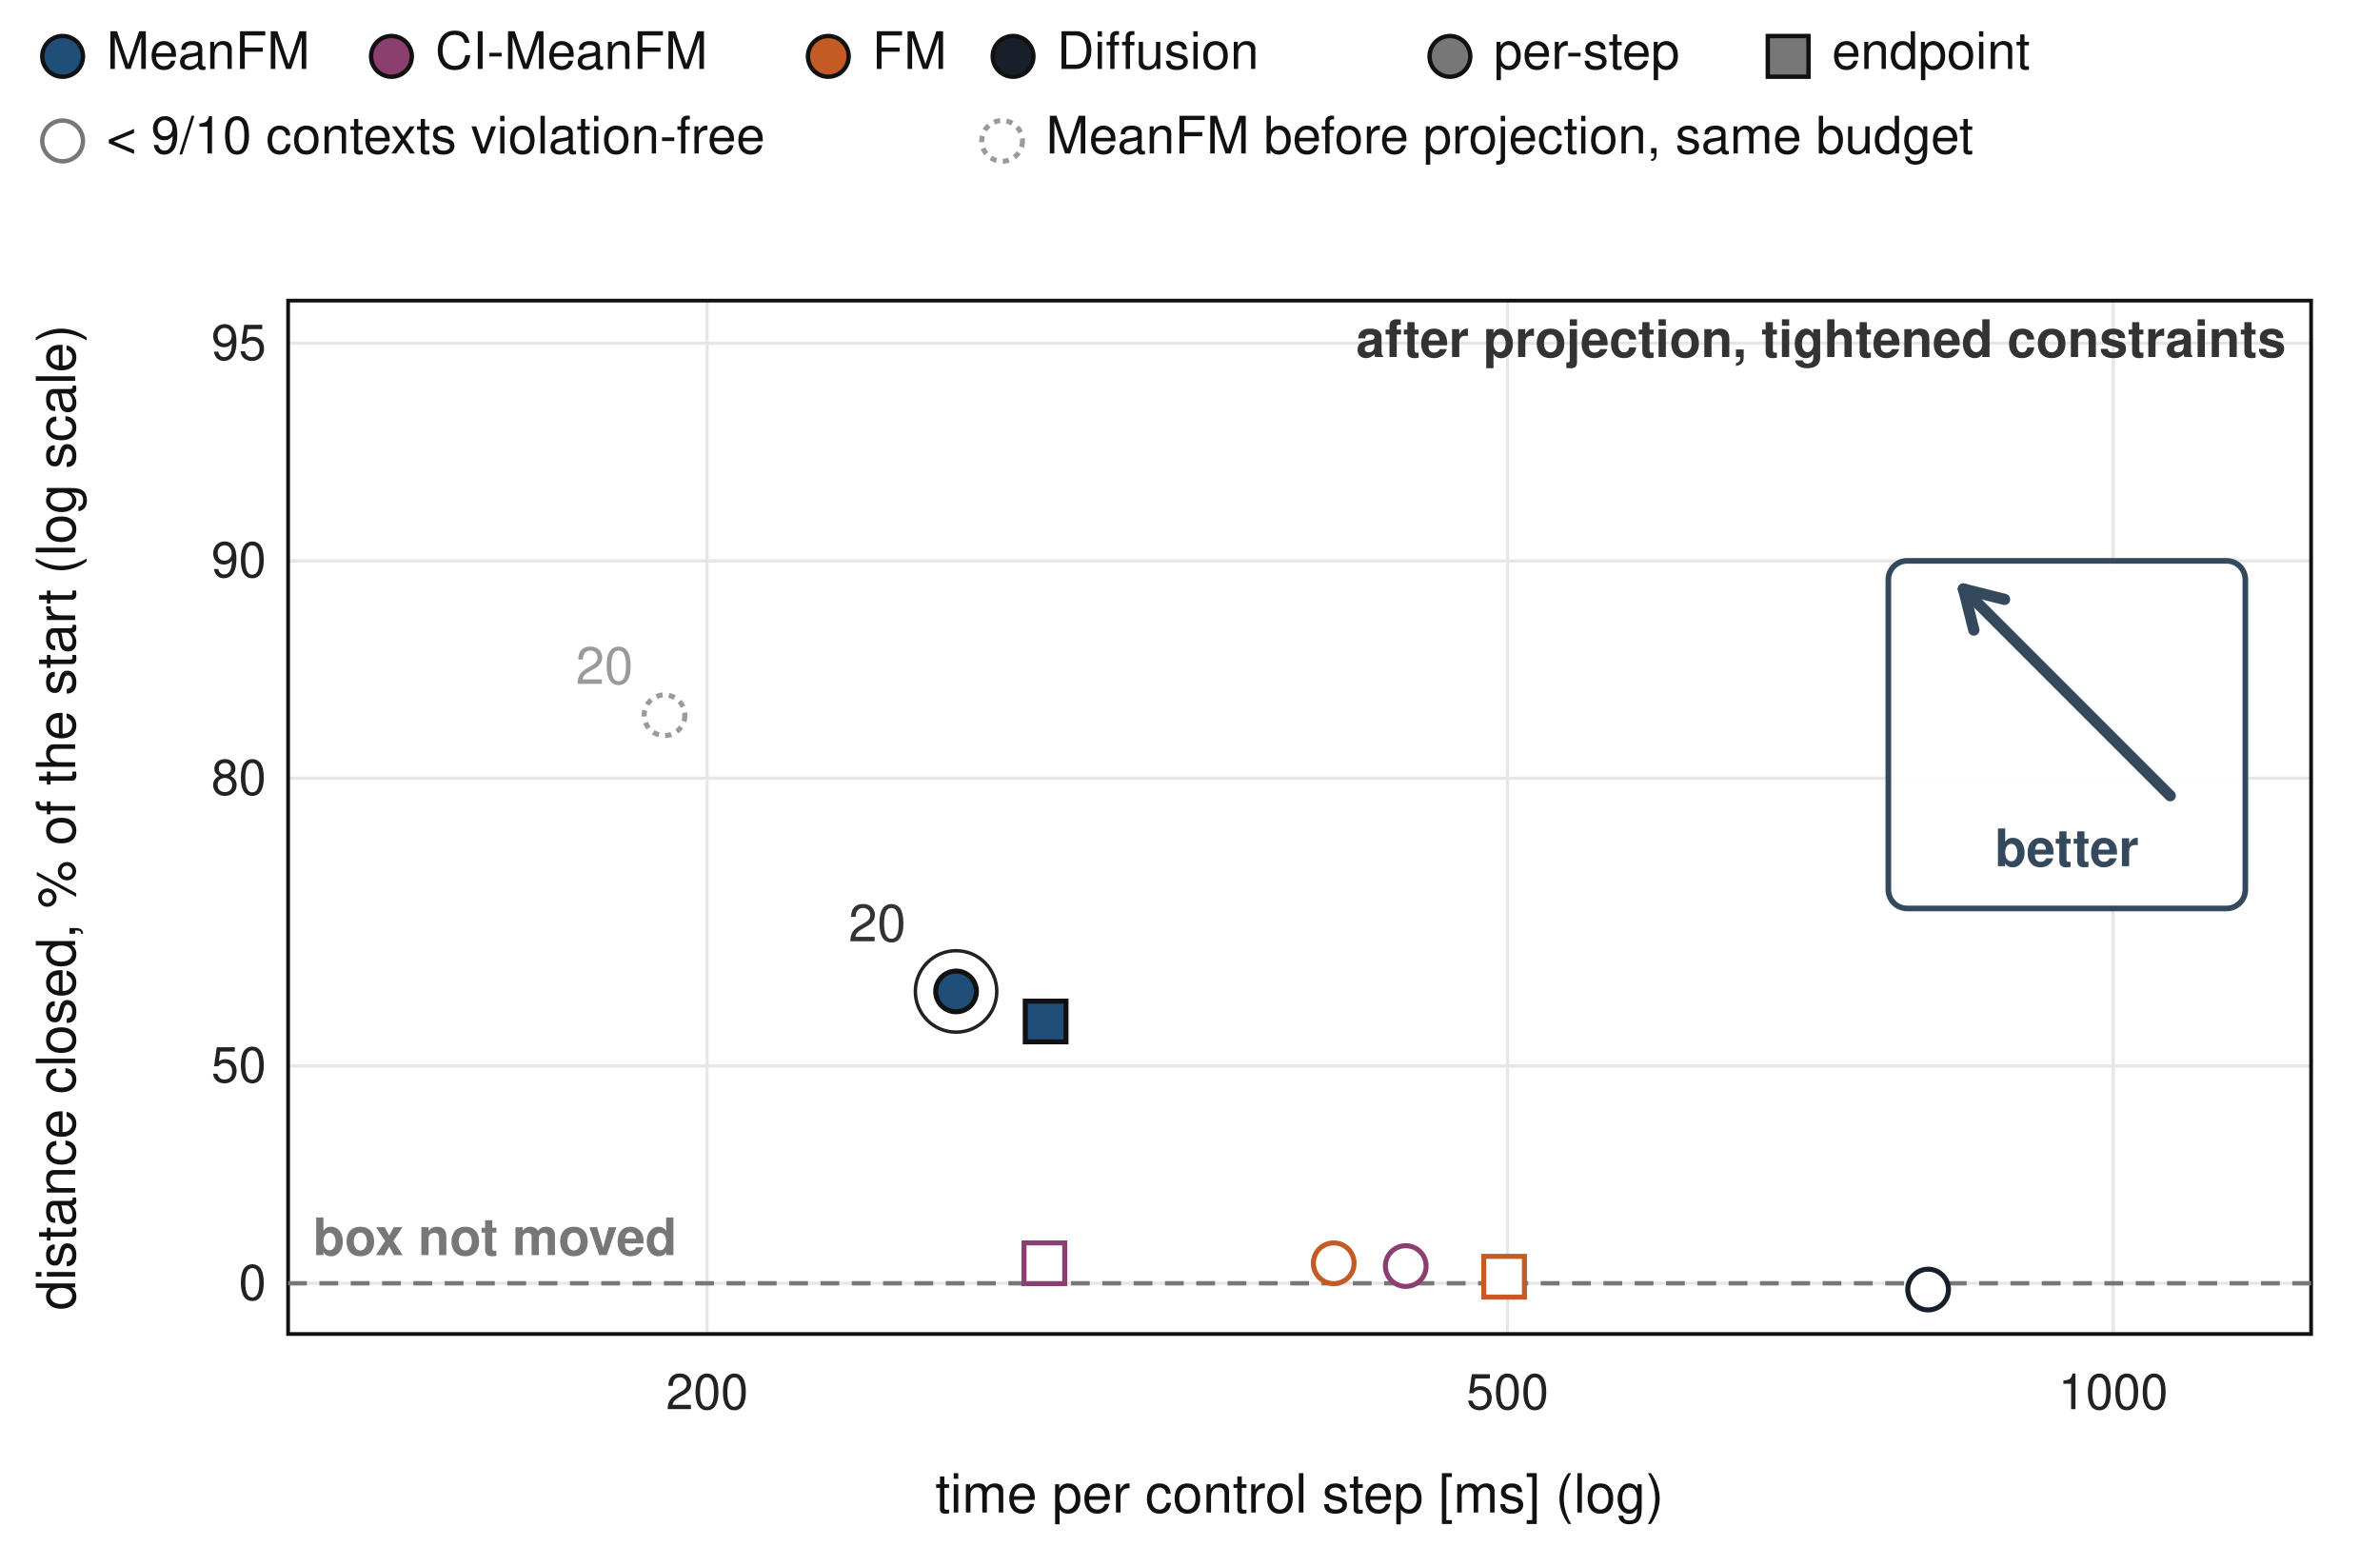
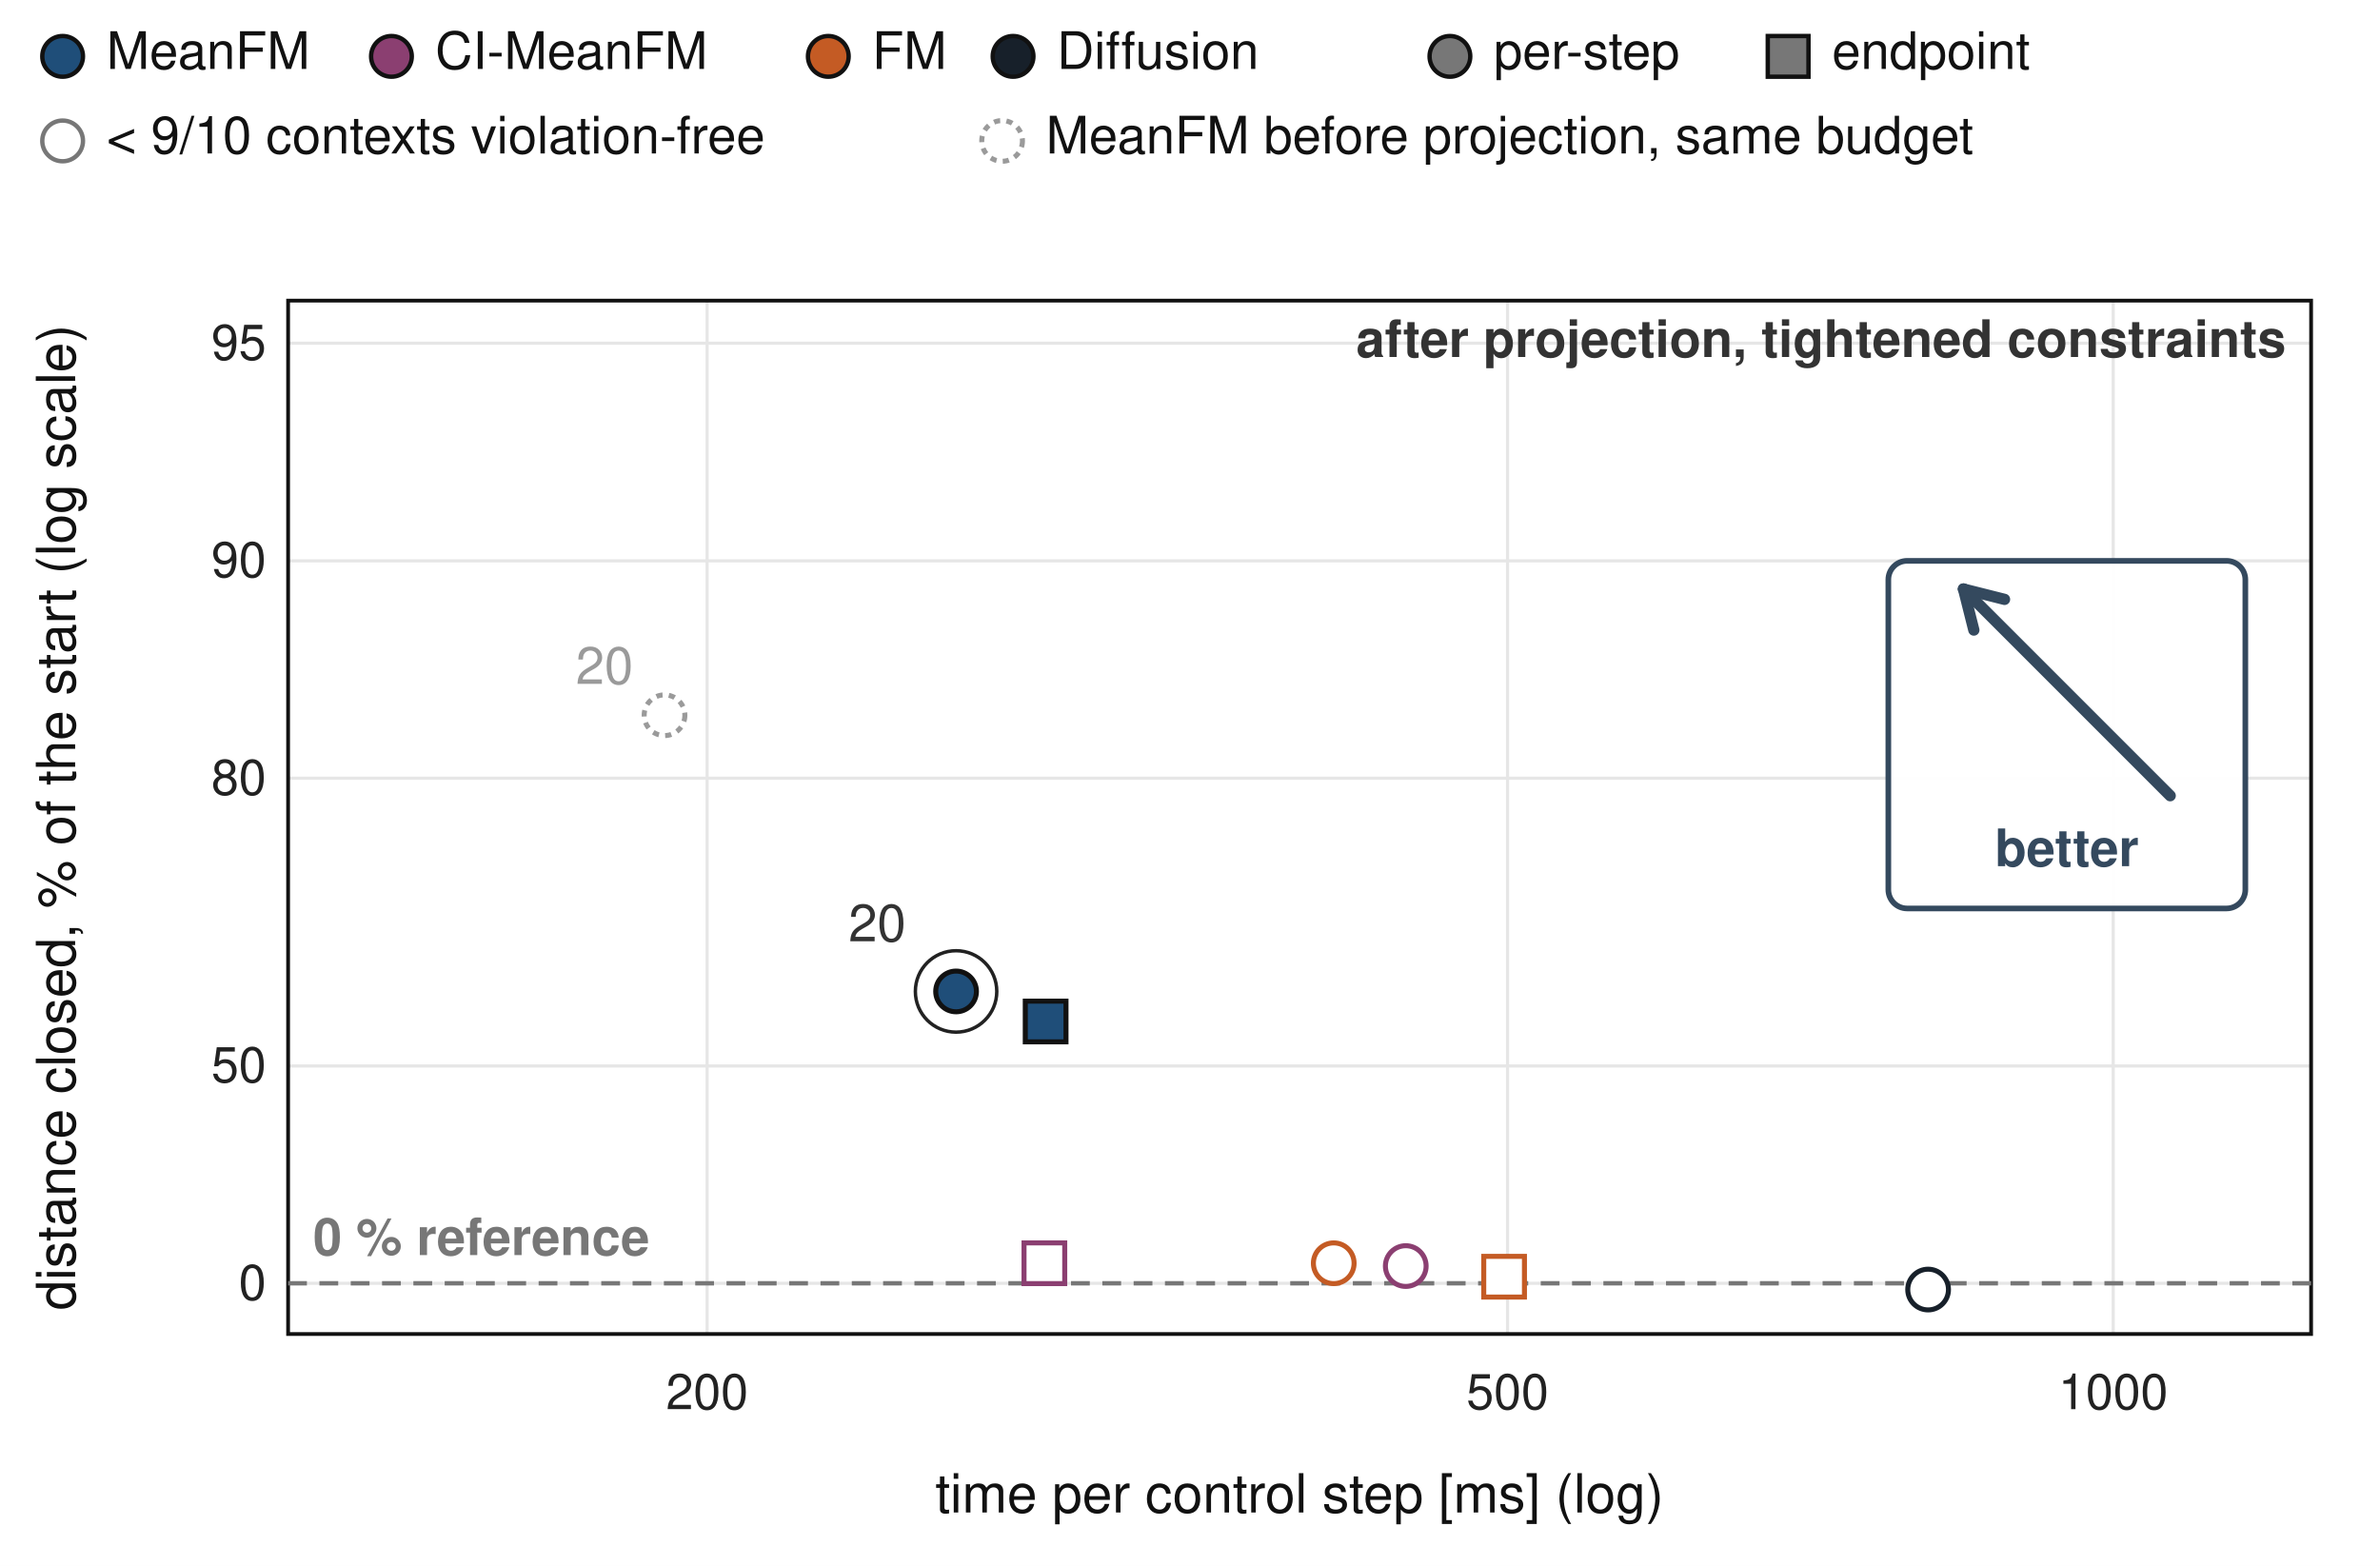
<svg xmlns="http://www.w3.org/2000/svg" width="760" height="500" viewBox="0 0 760 500">
  <rect x="0" y="0" width="760" height="500" fill="#ffffff" />
  <g transform="translate(0,0)">
    <rect x="0" y="0" width="760" height="62" fill="#ffffff" />
    <circle cx="20.0" cy="18.0" r="6.5" fill="#1F4E79" stroke="#111" stroke-width="1.4" />
    <text x="34.0" y="22.0" font-size="16.5" fill="#111" text-anchor="start" font-family="Helvetica,Arial,sans-serif">MeanFM</text>
    <circle cx="125.0" cy="18.0" r="6.5" fill="#8B3F71" stroke="#111" stroke-width="1.4" />
    <text x="139.0" y="22.0" font-size="16.5" fill="#111" text-anchor="start" font-family="Helvetica,Arial,sans-serif">CI-MeanFM</text>
    <circle cx="264.5" cy="18.0" r="6.5" fill="#C45B24" stroke="#111" stroke-width="1.4" />
    <text x="278.5" y="22.0" font-size="16.5" fill="#111" text-anchor="start" font-family="Helvetica,Arial,sans-serif">FM</text>
    <circle cx="323.5" cy="18.0" r="6.5" fill="#17202a" stroke="#111" stroke-width="1.4" />
    <text x="337.5" y="22.0" font-size="16.5" fill="#111" text-anchor="start" font-family="Helvetica,Arial,sans-serif">Diffusion</text>
    <circle cx="463.0" cy="18.0" r="6.5" fill="#777" stroke="#111" stroke-width="1.4" />
    <text x="477.0" y="22.0" font-size="16.5" fill="#111" text-anchor="start" font-family="Helvetica,Arial,sans-serif">per-step</text>
    <rect x="564.5" y="11.5" width="13.0" height="13.0" fill="#777" stroke="#111" stroke-width="1.4" />
    <text x="585.0" y="22.0" font-size="16.5" fill="#111" text-anchor="start" font-family="Helvetica,Arial,sans-serif">endpoint</text>
    <circle cx="20.0" cy="45.0" r="6.5" fill="#ffffff" stroke="#777" stroke-width="1.4" />
    <text x="34.0" y="49.0" font-size="16.5" fill="#111" text-anchor="start" font-family="Helvetica,Arial,sans-serif">&lt; 9/10 contexts violation-free</text>
    <circle cx="320" cy="45" r="6.5" fill="none" stroke="#9a9a9a" stroke-width="1.6" stroke-dasharray="2,2" />
    <text x="334.0" y="49.0" font-size="16.5" fill="#111" text-anchor="start" font-family="Helvetica,Arial,sans-serif">MeanFM before projection, same budget</text>
  </g>
  <g transform="translate(0,70)">
    <rect x="0" y="0" width="760" height="430" fill="#ffffff" />
    <line x1="225.8" y1="26" x2="225.8" y2="356" stroke="#e6e6e6" stroke-width="1" />
    <text x="225.8" y="380.0" font-size="15.75" fill="#222" text-anchor="middle" font-family="Helvetica,Arial,sans-serif">200</text>
    <line x1="481.4" y1="26" x2="481.4" y2="356" stroke="#e6e6e6" stroke-width="1" />
    <text x="481.4" y="380.0" font-size="15.75" fill="#222" text-anchor="middle" font-family="Helvetica,Arial,sans-serif">500</text>
    <line x1="674.8" y1="26" x2="674.8" y2="356" stroke="#e6e6e6" stroke-width="1" />
    <text x="674.8" y="380.0" font-size="15.75" fill="#222" text-anchor="middle" font-family="Helvetica,Arial,sans-serif">1000</text>
    <line x1="92" y1="339.8" x2="738" y2="339.8" stroke="#e6e6e6" stroke-width="1" />
    <text x="85" y="345.1" font-size="15.75" fill="#222" text-anchor="end" font-family="Helvetica,Arial,sans-serif">0</text>
    <line x1="92" y1="270.4" x2="738" y2="270.4" stroke="#e6e6e6" stroke-width="1" />
    <text x="85" y="275.6" font-size="15.75" fill="#222" text-anchor="end" font-family="Helvetica,Arial,sans-serif">50</text>
    <line x1="92" y1="178.5" x2="738" y2="178.5" stroke="#e6e6e6" stroke-width="1" />
    <text x="85" y="183.8" font-size="15.75" fill="#222" text-anchor="end" font-family="Helvetica,Arial,sans-serif">80</text>
    <line x1="92" y1="109.1" x2="738" y2="109.1" stroke="#e6e6e6" stroke-width="1" />
    <text x="85" y="114.3" font-size="15.75" fill="#222" text-anchor="end" font-family="Helvetica,Arial,sans-serif">90</text>
    <line x1="92" y1="39.6" x2="738" y2="39.6" stroke="#e6e6e6" stroke-width="1" />
    <text x="85" y="44.9" font-size="15.75" fill="#222" text-anchor="end" font-family="Helvetica,Arial,sans-serif">95</text>
    <rect x="92" y="26" width="646" height="330" fill="none" stroke="#111" stroke-width="1.2" />
    <text x="415.0" y="413.0" font-size="17.25" fill="#111" text-anchor="middle" font-family="Helvetica,Arial,sans-serif">time per control step [ms] (log)</text>
    <text x="24.0" y="191.0" font-size="17.25" fill="#111" text-anchor="middle" font-family="Helvetica,Arial,sans-serif" transform="rotate(-90 24.0 191.0)">distance closed, % of the start (log scale)</text>
    <text x="92" y="30.0" font-size="19.5" font-weight="bold" fill="#111" font-family="Helvetica,Arial,sans-serif" />
    <text x="730.0" y="44.0" font-size="16.5" fill="#333" text-anchor="end" font-family="Helvetica,Arial,sans-serif" font-weight="bold">after projection, tightened constraints</text>
    <line x1="92" y1="339.8" x2="738" y2="339.8" stroke="#777" stroke-width="1.4" stroke-dasharray="6,4" />
    <circle cx="212.2" cy="158.4" r="6.5" fill="none" stroke="#9a9a9a" stroke-width="1.6" stroke-dasharray="2,2" />
    <text x="202.2" y="148.4" font-size="16.5" fill="#9a9a9a" text-anchor="end" font-family="Helvetica,Arial,sans-serif">20</text>
-     <text x="100.0" y="330.8" font-size="16.5" fill="#777" text-anchor="start" font-family="Helvetica,Arial,sans-serif" font-weight="bold">box not moved</text>
+     <text x="100.0" y="330.8" font-size="16.5" fill="#777" text-anchor="start" font-family="Helvetica,Arial,sans-serif" font-weight="bold">0 % reference</text>
    <rect x="603.0" y="109.1" width="114.0" height="111.0" rx="6.0" fill="#ffffff" fill-opacity="0.94" stroke="#34495e" stroke-width="1.8" />
    <line x1="693.0" y1="184.1" x2="627.0" y2="118.1" stroke="#34495e" stroke-width="3.6" stroke-linecap="round" />
    <line x1="627.0" y1="118.1" x2="640.1" y2="121.4" stroke="#34495e" stroke-width="3.6" stroke-linecap="round" />
    <line x1="627.0" y1="118.1" x2="630.3" y2="131.2" stroke="#34495e" stroke-width="3.6" stroke-linecap="round" />
    <text x="660.0" y="206.6" font-size="16.5" fill="#34495e" text-anchor="middle" font-family="Helvetica,Arial,sans-serif" font-weight="bold">better</text>
    <circle cx="448.9" cy="334.3" r="6.5" fill="#ffffff" stroke="#8B3F71" stroke-width="1.6" />
    <circle cx="425.9" cy="333.4" r="6.5" fill="#ffffff" stroke="#C45B24" stroke-width="1.6" />
    <rect x="473.8" y="331.2" width="13.0" height="13.0" fill="#ffffff" stroke="#C45B24" stroke-width="1.6" />
    <circle cx="305.3" cy="246.6" r="6.5" fill="#1F4E79" stroke="#111" stroke-width="1.6" />
    <circle cx="305.3" cy="246.6" r="13" fill="none" stroke="#222" stroke-width="1.1" />
    <text x="289.3" y="230.6" font-size="16.5" fill="#333" text-anchor="end" font-family="Helvetica,Arial,sans-serif">20</text>
    <rect x="327.4" y="249.7" width="13.0" height="13.0" fill="#1F4E79" stroke="#111" stroke-width="1.6" />
    <circle cx="615.7" cy="341.8" r="6.5" fill="#ffffff" stroke="#17202a" stroke-width="1.6" />
    <rect x="327.0" y="326.9" width="13.0" height="13.0" fill="#ffffff" stroke="#8B3F71" stroke-width="1.6" />
  </g>
</svg>
